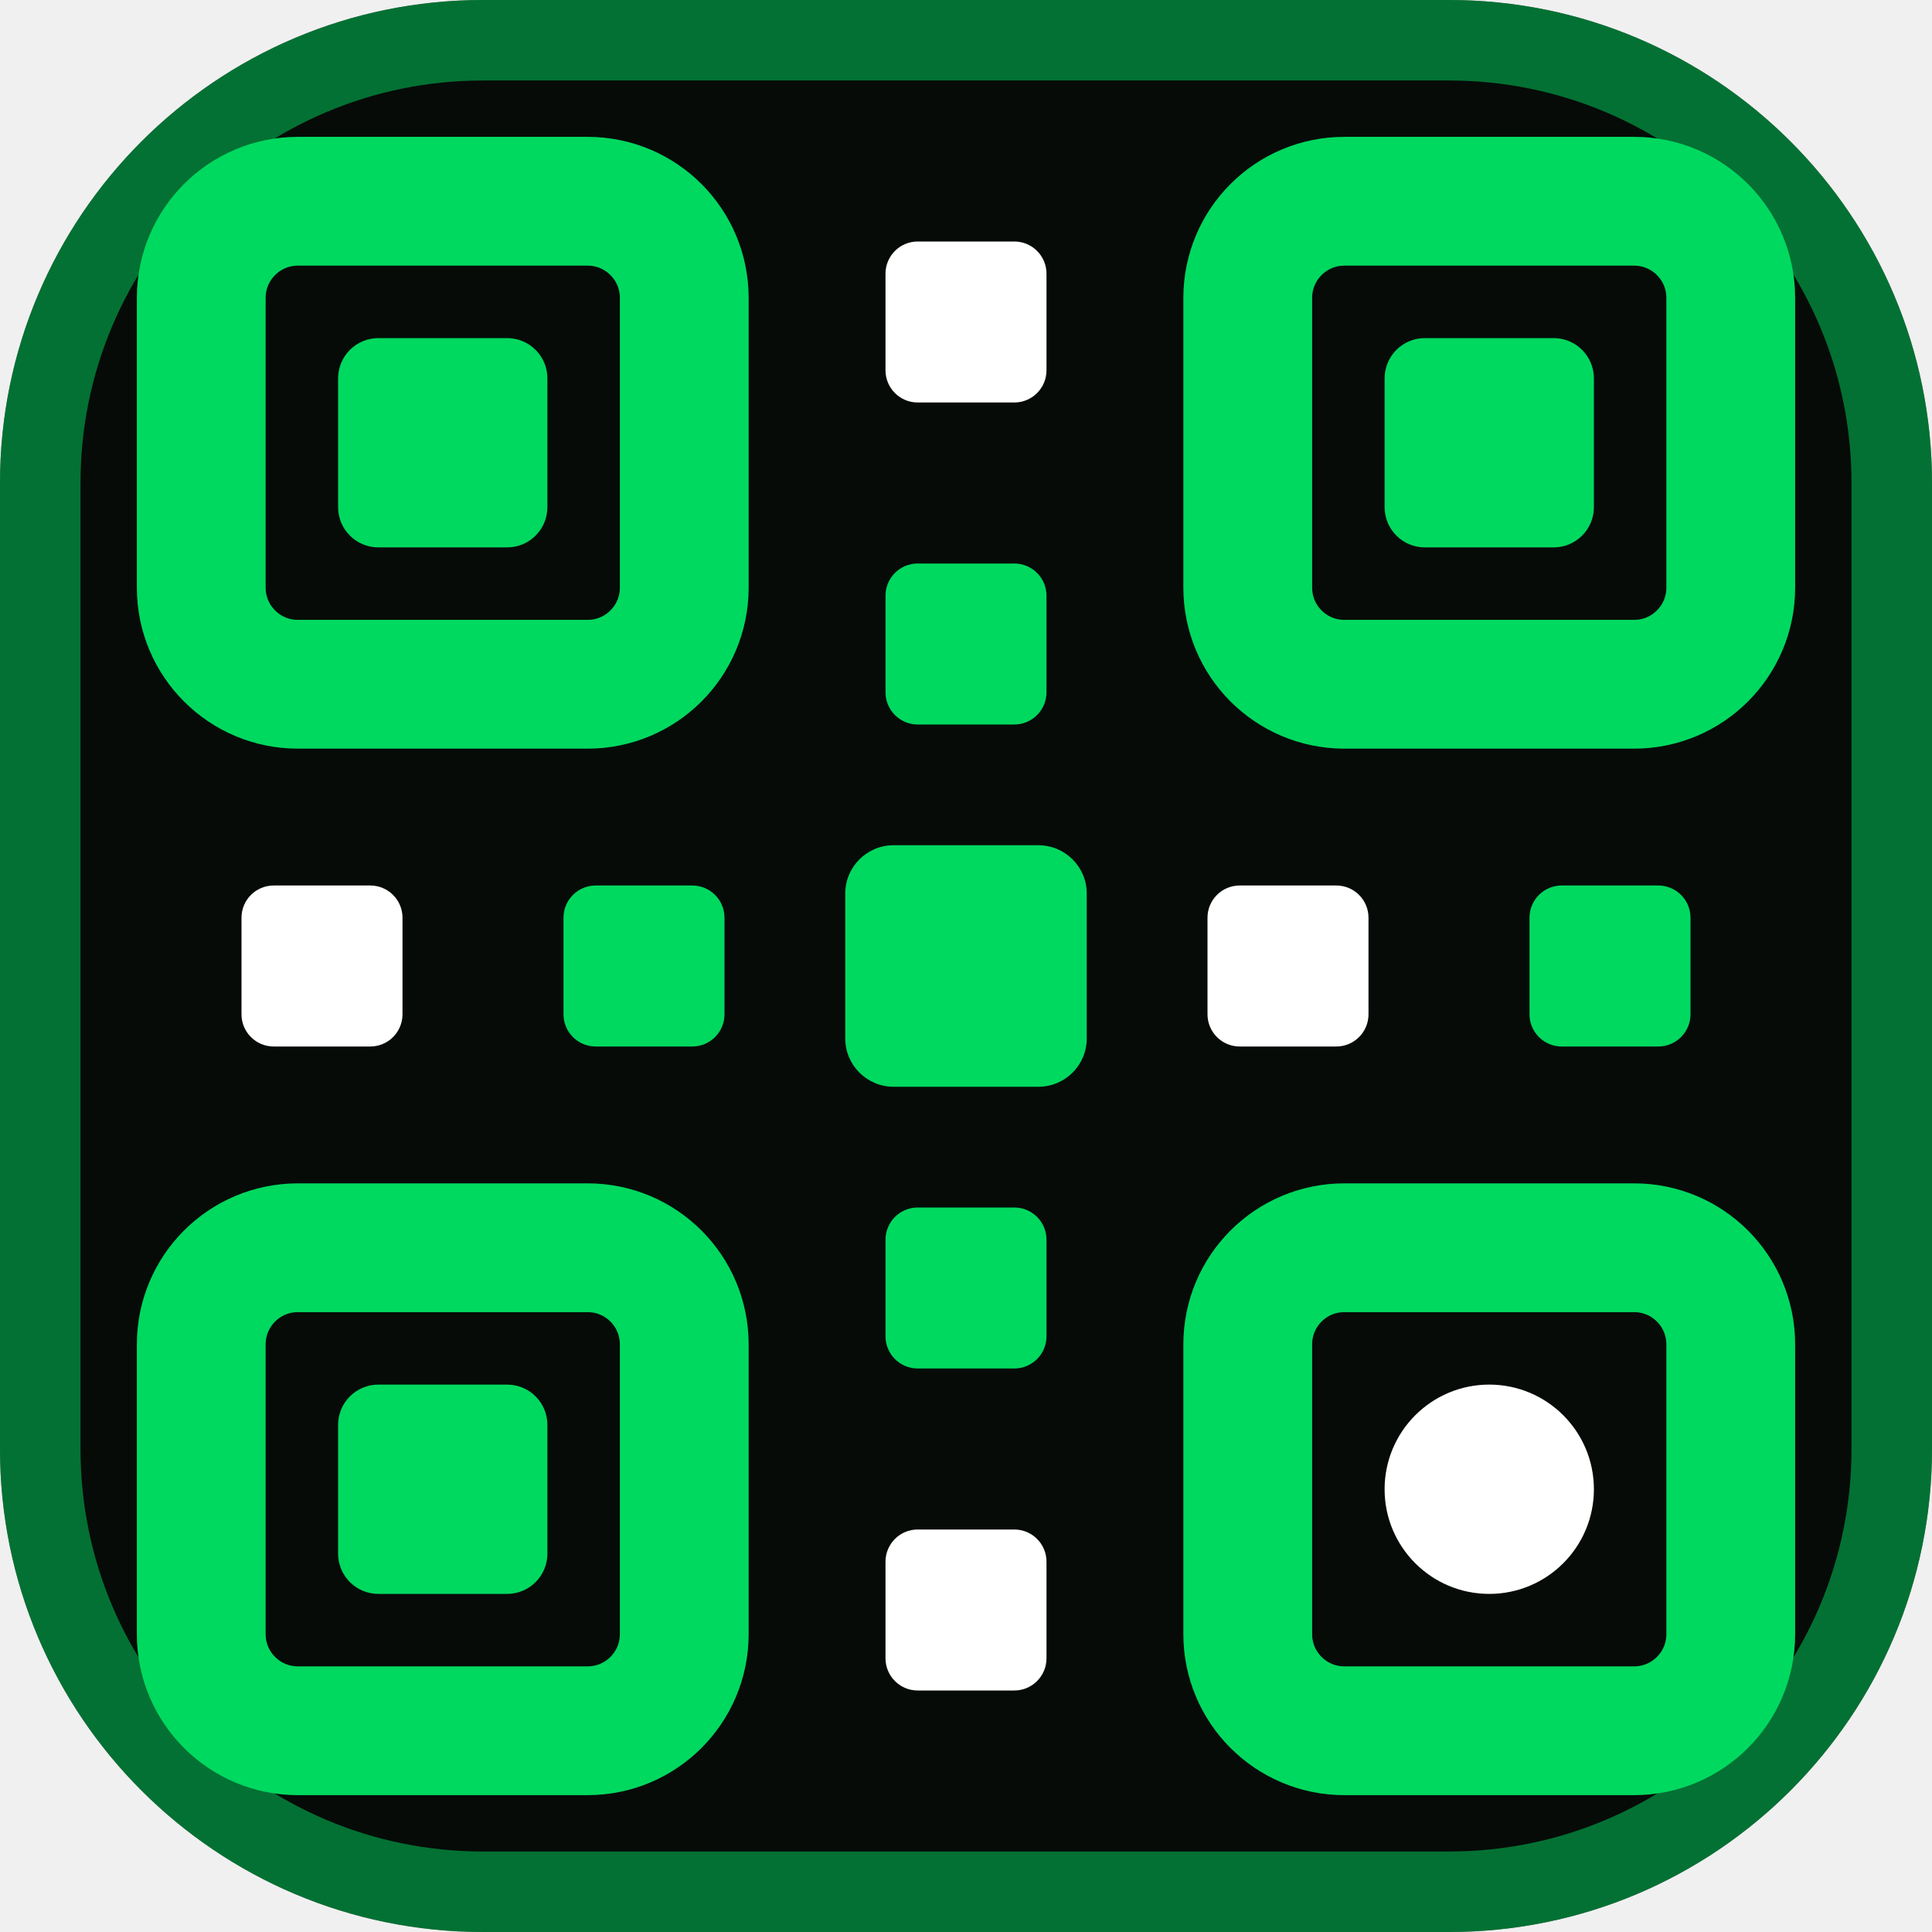
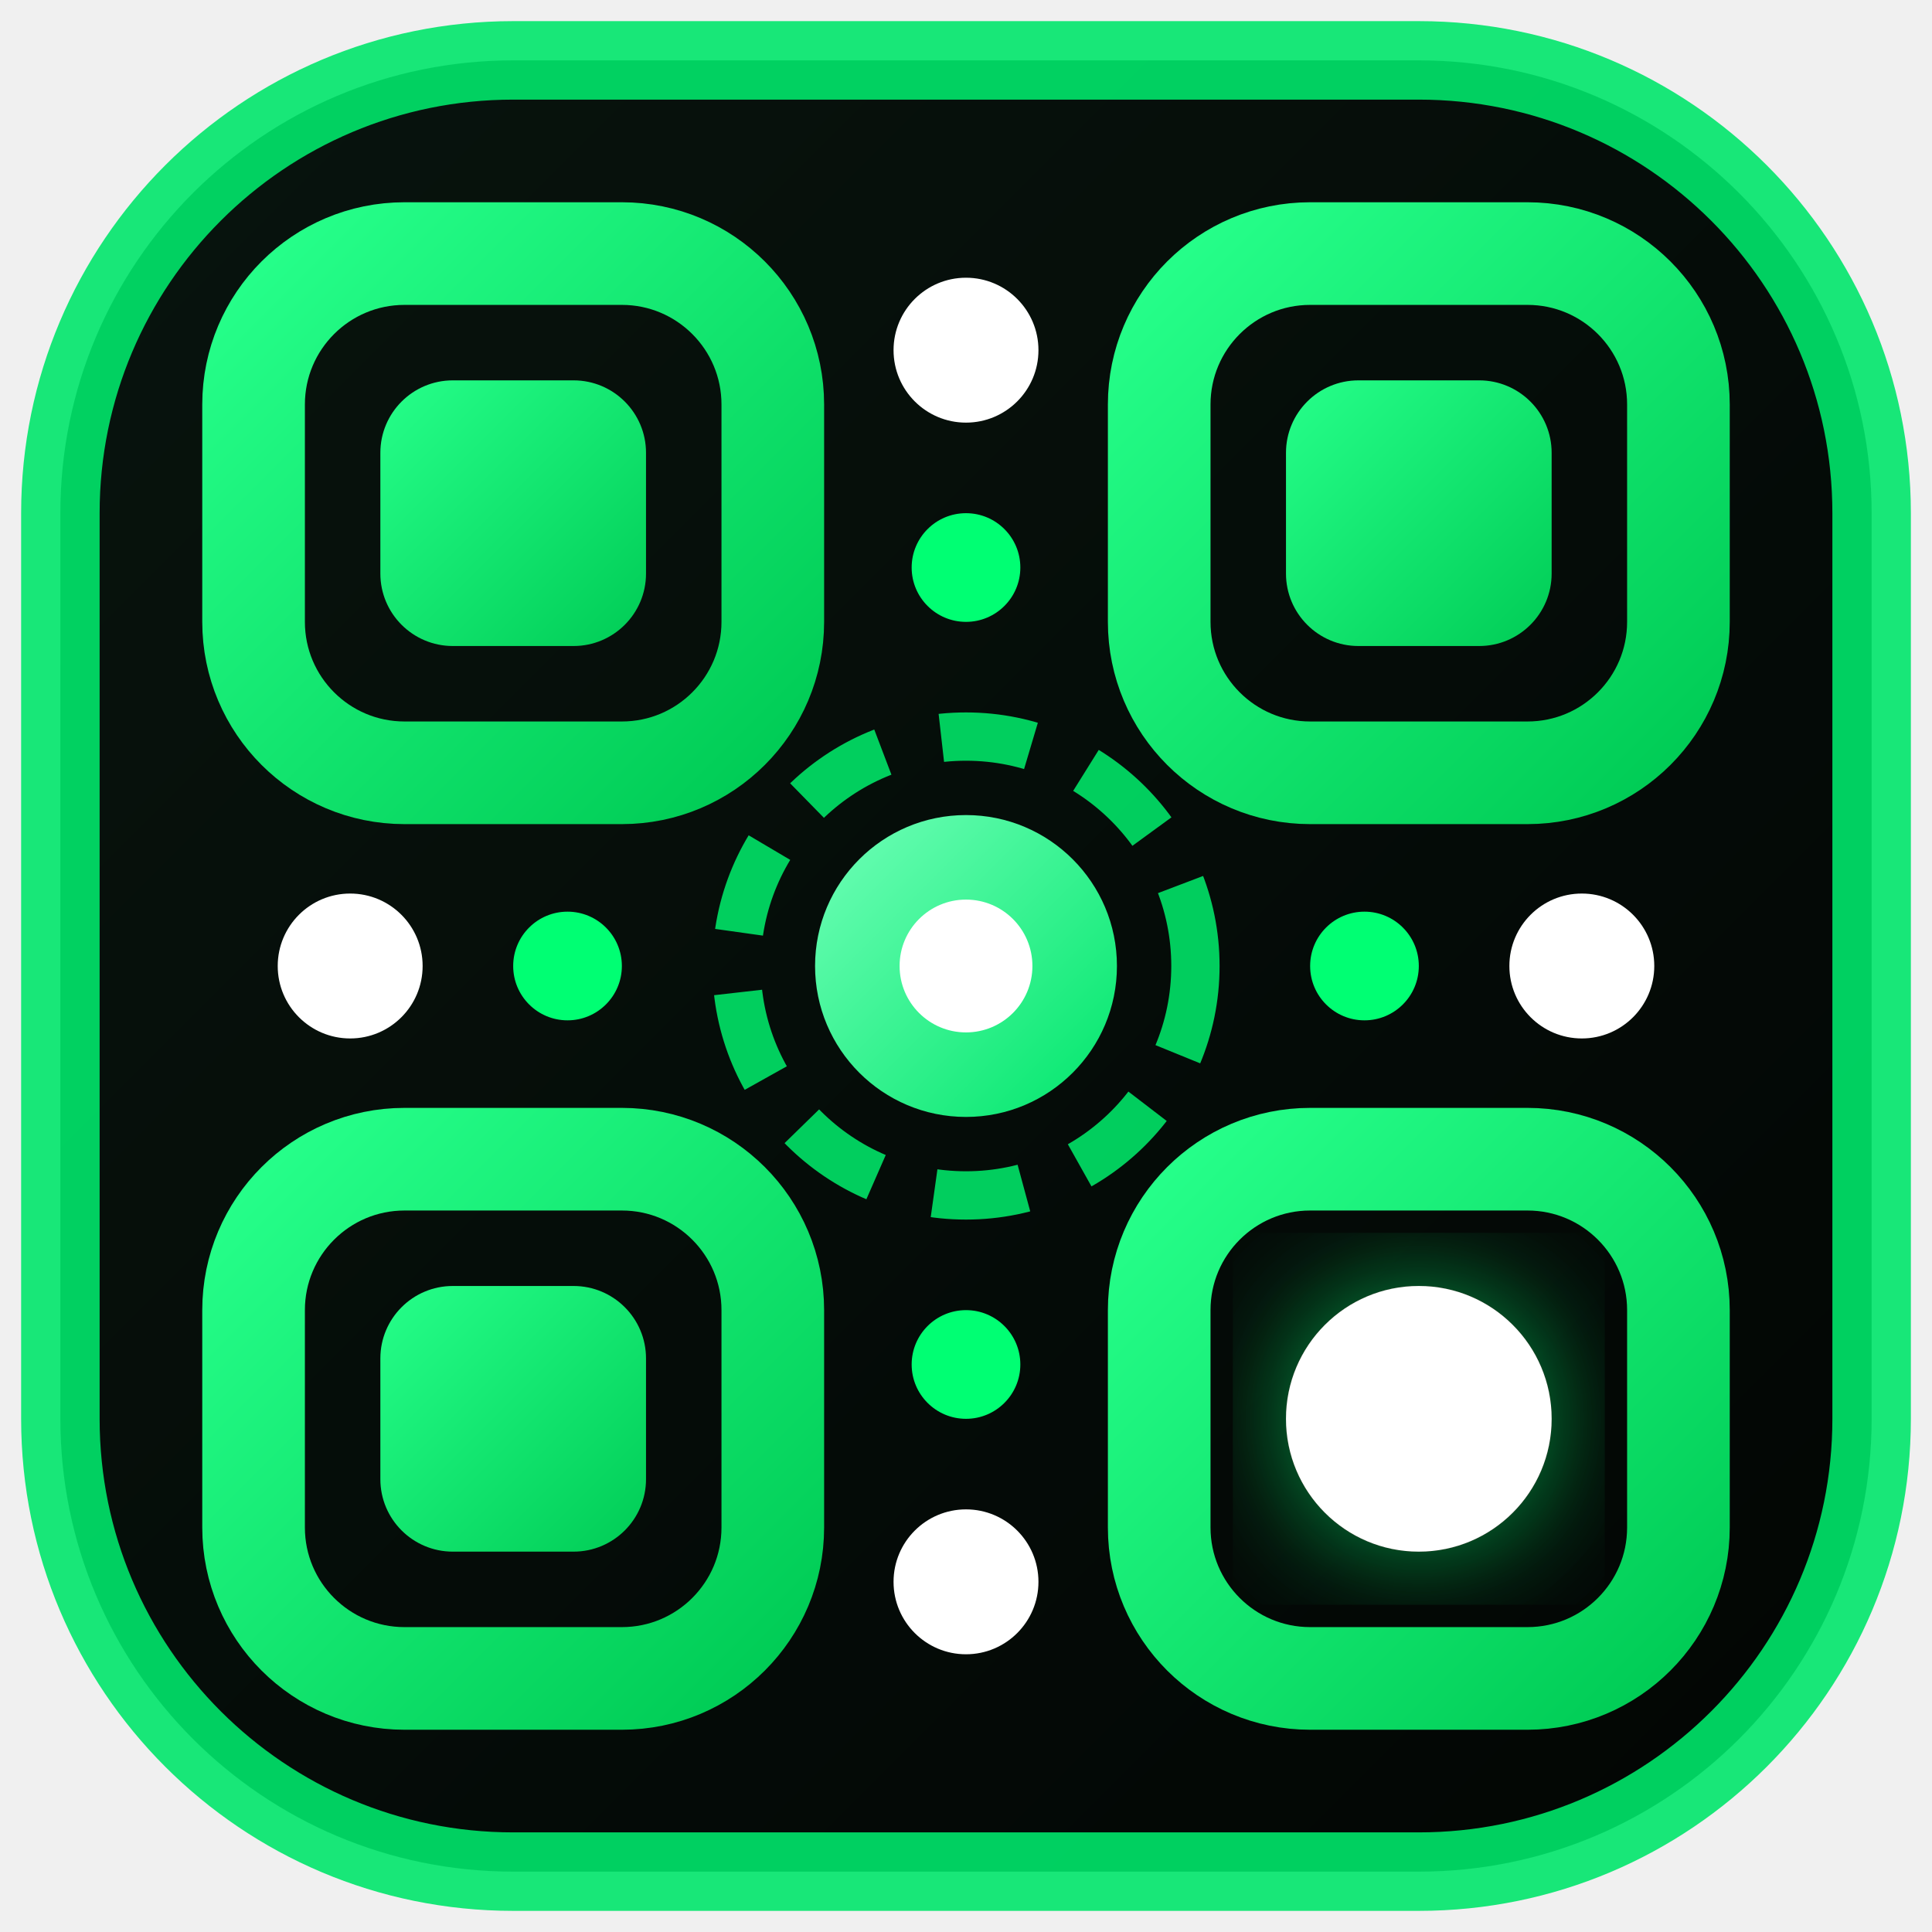
- <svg xmlns="http://www.w3.org/2000/svg" width="64" height="64" viewBox="0 0 24 24" fill="none">
-   <rect width="24" height="24" rx="6" fill="#060b08" />
-   <rect x="0.5" y="0.5" width="23" height="23" rx="5.5" stroke="#00d95f" stroke-opacity="0.5" />
-   <rect x="2.5" y="2.5" width="6" height="6" rx="1.2" stroke="#00d95f" stroke-width="1.6" />
-   <rect x="4.2" y="4.2" width="2.6" height="2.6" rx="0.5" fill="#00d95f" />
-   <rect x="15.5" y="2.5" width="6" height="6" rx="1.2" stroke="#00d95f" stroke-width="1.6" />
-   <rect x="17.2" y="4.2" width="2.6" height="2.6" rx="0.5" fill="#00d95f" />
-   <rect x="2.5" y="15.5" width="6" height="6" rx="1.2" stroke="#00d95f" stroke-width="1.6" />
-   <rect x="4.2" y="17.2" width="2.6" height="2.6" rx="0.5" fill="#00d95f" />
-   <rect x="11" y="3" width="2" height="2" rx="0.4" fill="#ffffff" />
-   <rect x="11" y="7" width="2" height="2" rx="0.4" fill="#00d95f" />
-   <rect x="3" y="11" width="2" height="2" rx="0.4" fill="#ffffff" />
-   <rect x="7" y="11" width="2" height="2" rx="0.4" fill="#00d95f" />
-   <rect x="10.5" y="10.5" width="3" height="3" rx="0.6" fill="#00d95f" />
-   <rect x="15" y="11" width="2" height="2" rx="0.4" fill="#ffffff" />
-   <rect x="19" y="11" width="2" height="2" rx="0.4" fill="#00d95f" />
-   <rect x="11" y="15" width="2" height="2" rx="0.4" fill="#00d95f" />
-   <rect x="11" y="19" width="2" height="2" rx="0.4" fill="#ffffff" />
-   <rect x="15.5" y="15.5" width="6" height="6" rx="1.2" stroke="#00d95f" stroke-width="1.6" />
-   <circle cx="18.5" cy="18.5" r="1.3" fill="#ffffff" />
+ <svg xmlns="http://www.w3.org/2000/svg" width="64" height="64" viewBox="0 0 32 32" fill="none">
+   <defs>
+     <linearGradient id="bgGrad" x1="0%" y1="0%" x2="100%" y2="100%">
+       <stop offset="0%" stop-color="#08140e" />
+       <stop offset="100%" stop-color="#020503" />
+     </linearGradient>
+     <linearGradient id="neonGrad" x1="0%" y1="0%" x2="100%" y2="100%">
+       <stop offset="0%" stop-color="#26ff8a" />
+       <stop offset="100%" stop-color="#00cc55" />
+     </linearGradient>
+     <linearGradient id="coreGrad" x1="0%" y1="0%" x2="100%" y2="100%">
+       <stop offset="0%" stop-color="#70ffb8" />
+       <stop offset="100%" stop-color="#00e66b" />
+     </linearGradient>
+     <filter id="neonGlow" x="-20%" y="-20%" width="140%" height="140%">
+       <feDropShadow dx="0" dy="0" stdDeviation="1" flood-color="#00ff73" flood-opacity="0.6" />
+     </filter>
+   </defs>
+   <rect x="1" y="1" width="30" height="30" rx="7.5" fill="url(#bgGrad)" stroke="#00e66b" stroke-width="1.3" stroke-opacity="0.9" />
+   <rect x="4.2" y="4.2" width="8.6" height="8.6" rx="2.5" stroke="url(#neonGrad)" stroke-width="1.7" />
+   <rect x="6.3" y="6.3" width="4.4" height="4.4" rx="1.2" fill="url(#neonGrad)" />
+   <rect x="19.2" y="4.2" width="8.6" height="8.6" rx="2.5" stroke="url(#neonGrad)" stroke-width="1.7" />
+   <rect x="21.3" y="6.3" width="4.4" height="4.4" rx="1.2" fill="url(#neonGrad)" />
+   <rect x="4.2" y="19.2" width="8.6" height="8.6" rx="2.5" stroke="url(#neonGrad)" stroke-width="1.7" />
+   <rect x="6.3" y="21.3" width="4.4" height="4.4" rx="1.2" fill="url(#neonGrad)" />
+   <rect x="19.2" y="19.2" width="8.6" height="8.6" rx="2.5" stroke="url(#neonGrad)" stroke-width="1.7" />
+   <circle cx="23.5" cy="23.5" r="2.2" fill="#ffffff" filter="url(#neonGlow)" />
+   <circle cx="16" cy="16" r="3.8" stroke="#00ff73" stroke-width="0.8" stroke-dasharray="1.5 1" opacity="0.8" />
+   <circle cx="16" cy="16" r="2.5" fill="url(#coreGrad)" />
+   <circle cx="16" cy="16" r="1.1" fill="#ffffff" />
+   <circle cx="16" cy="5.8" r="1.2" fill="#ffffff" />
+   <circle cx="16" cy="9.4" r="0.9" fill="#00ff73" />
+   <circle cx="16" cy="26.2" r="1.2" fill="#ffffff" />
+   <circle cx="16" cy="22.6" r="0.9" fill="#00ff73" />
+   <circle cx="5.8" cy="16" r="1.2" fill="#ffffff" />
+   <circle cx="9.4" cy="16" r="0.9" fill="#00ff73" />
+   <circle cx="26.2" cy="16" r="1.2" fill="#ffffff" />
+   <circle cx="22.6" cy="16" r="0.9" fill="#00ff73" />
</svg>
